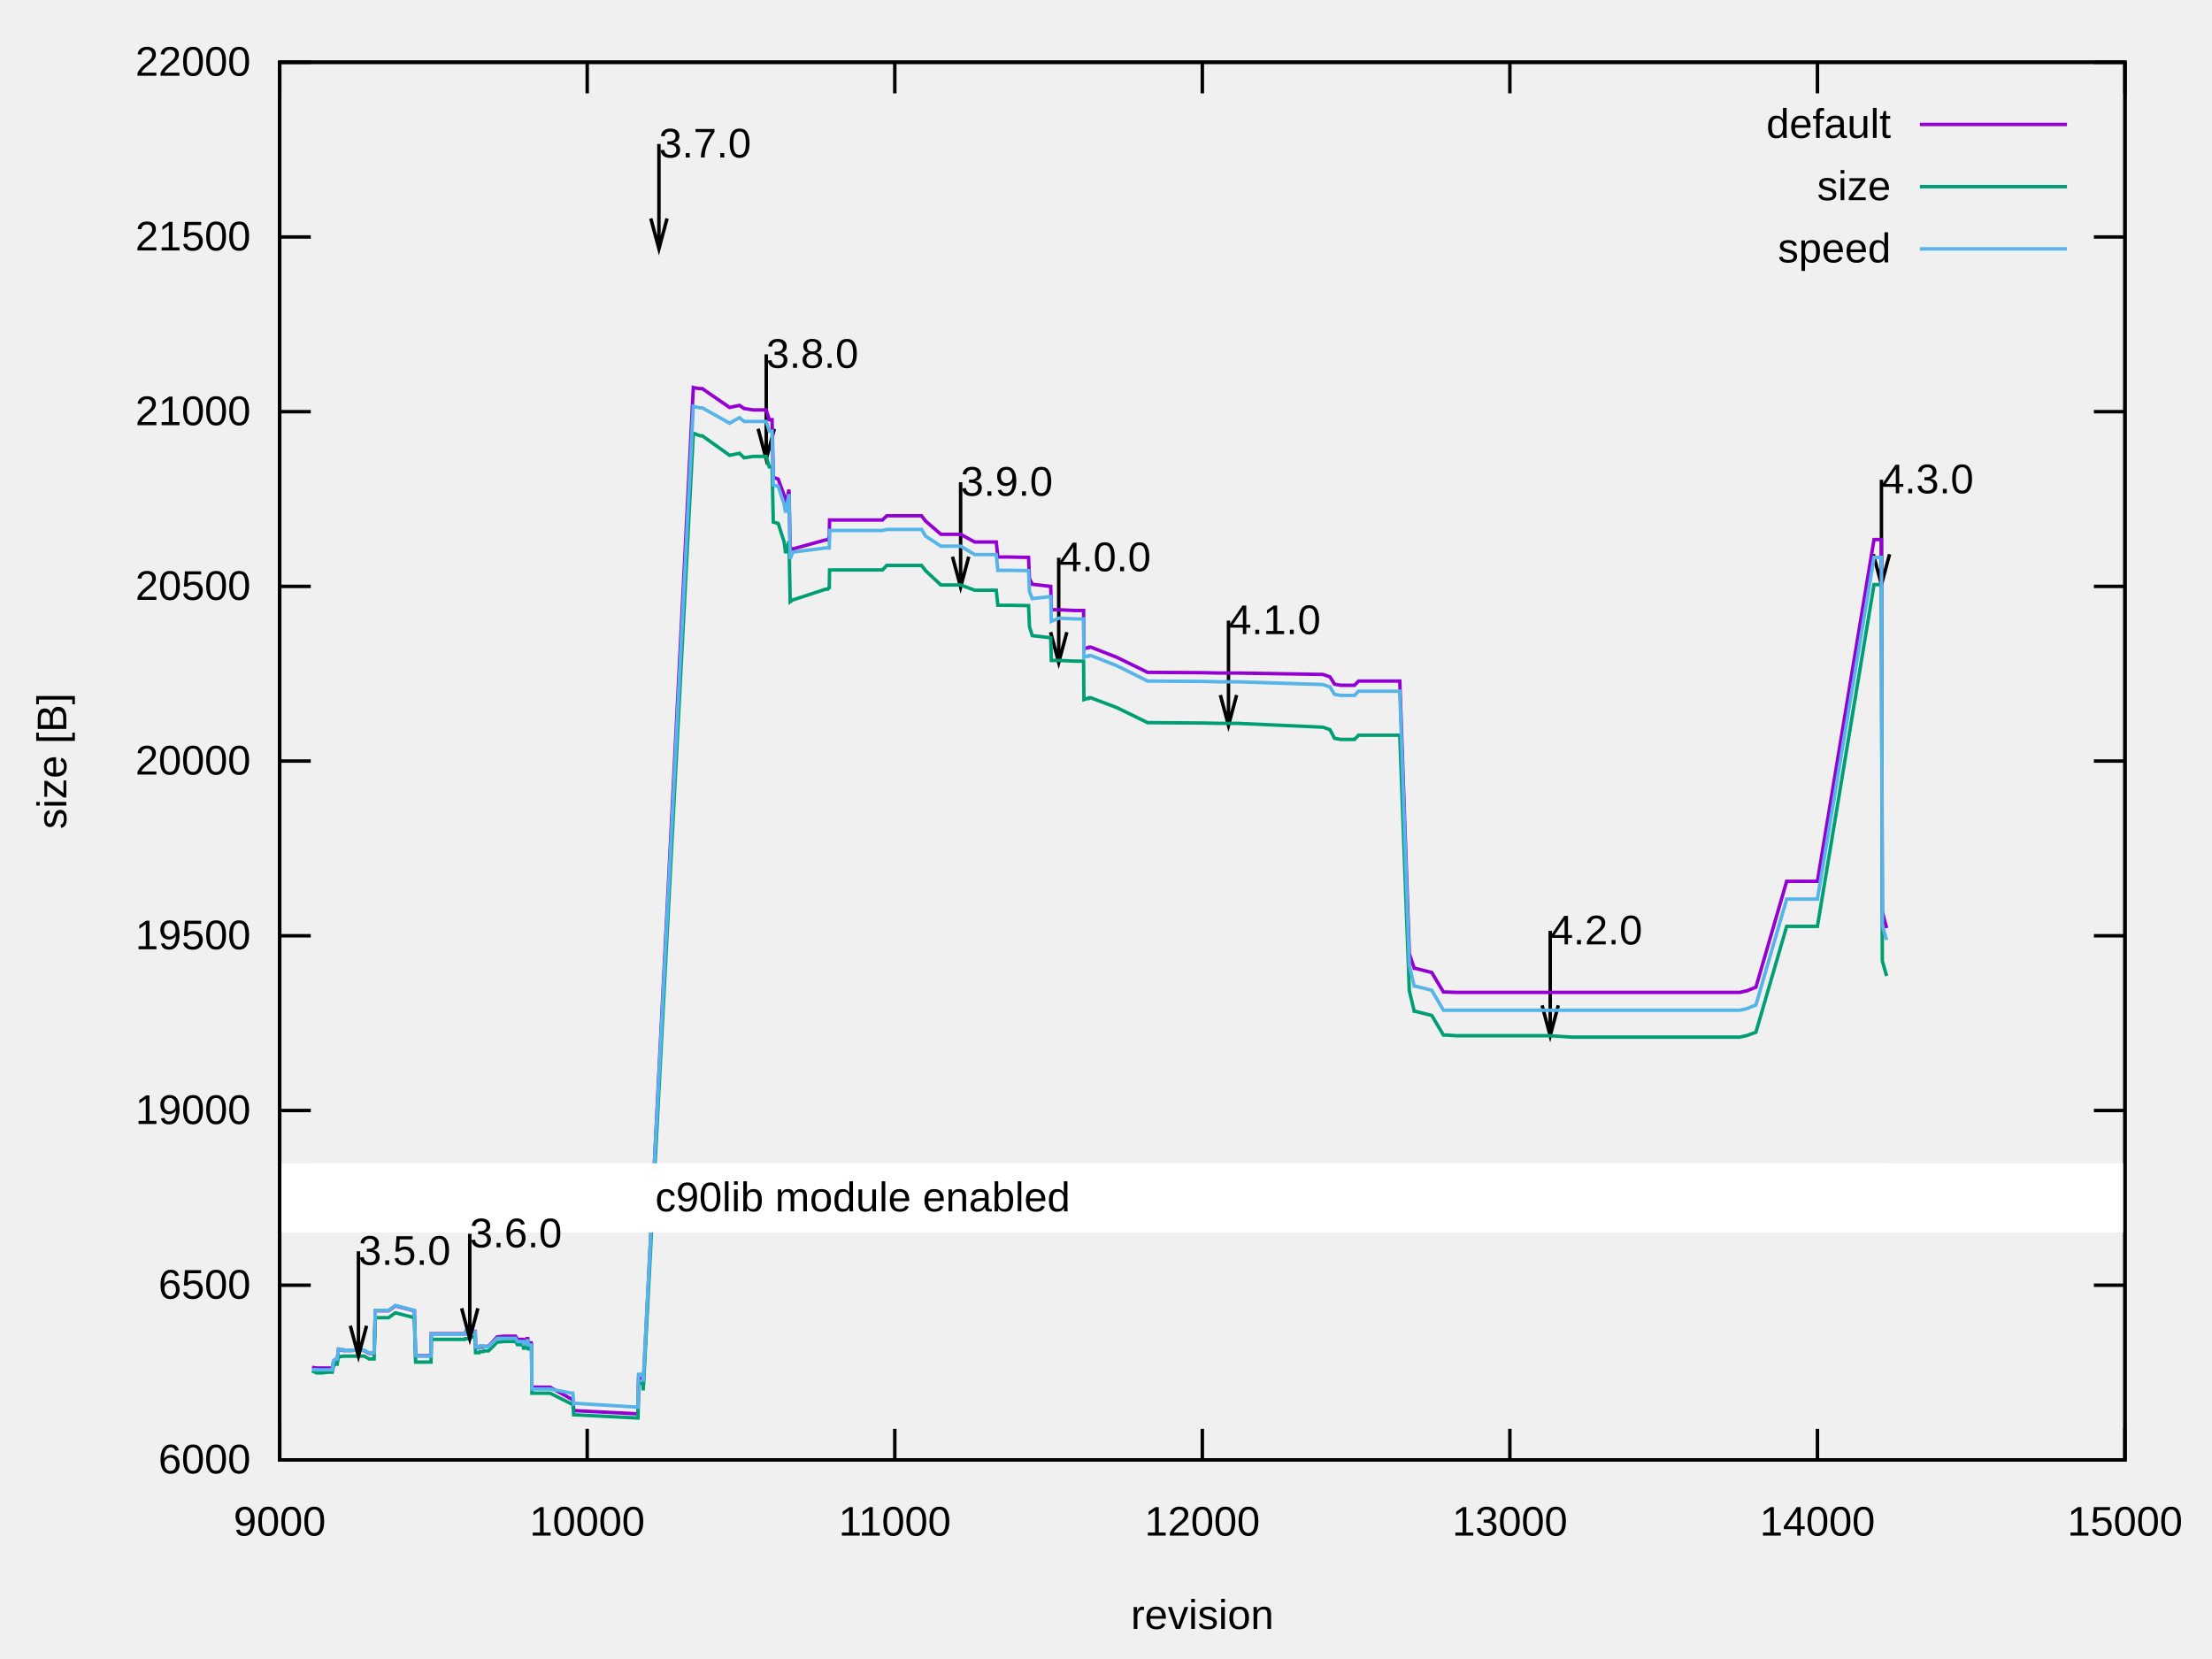
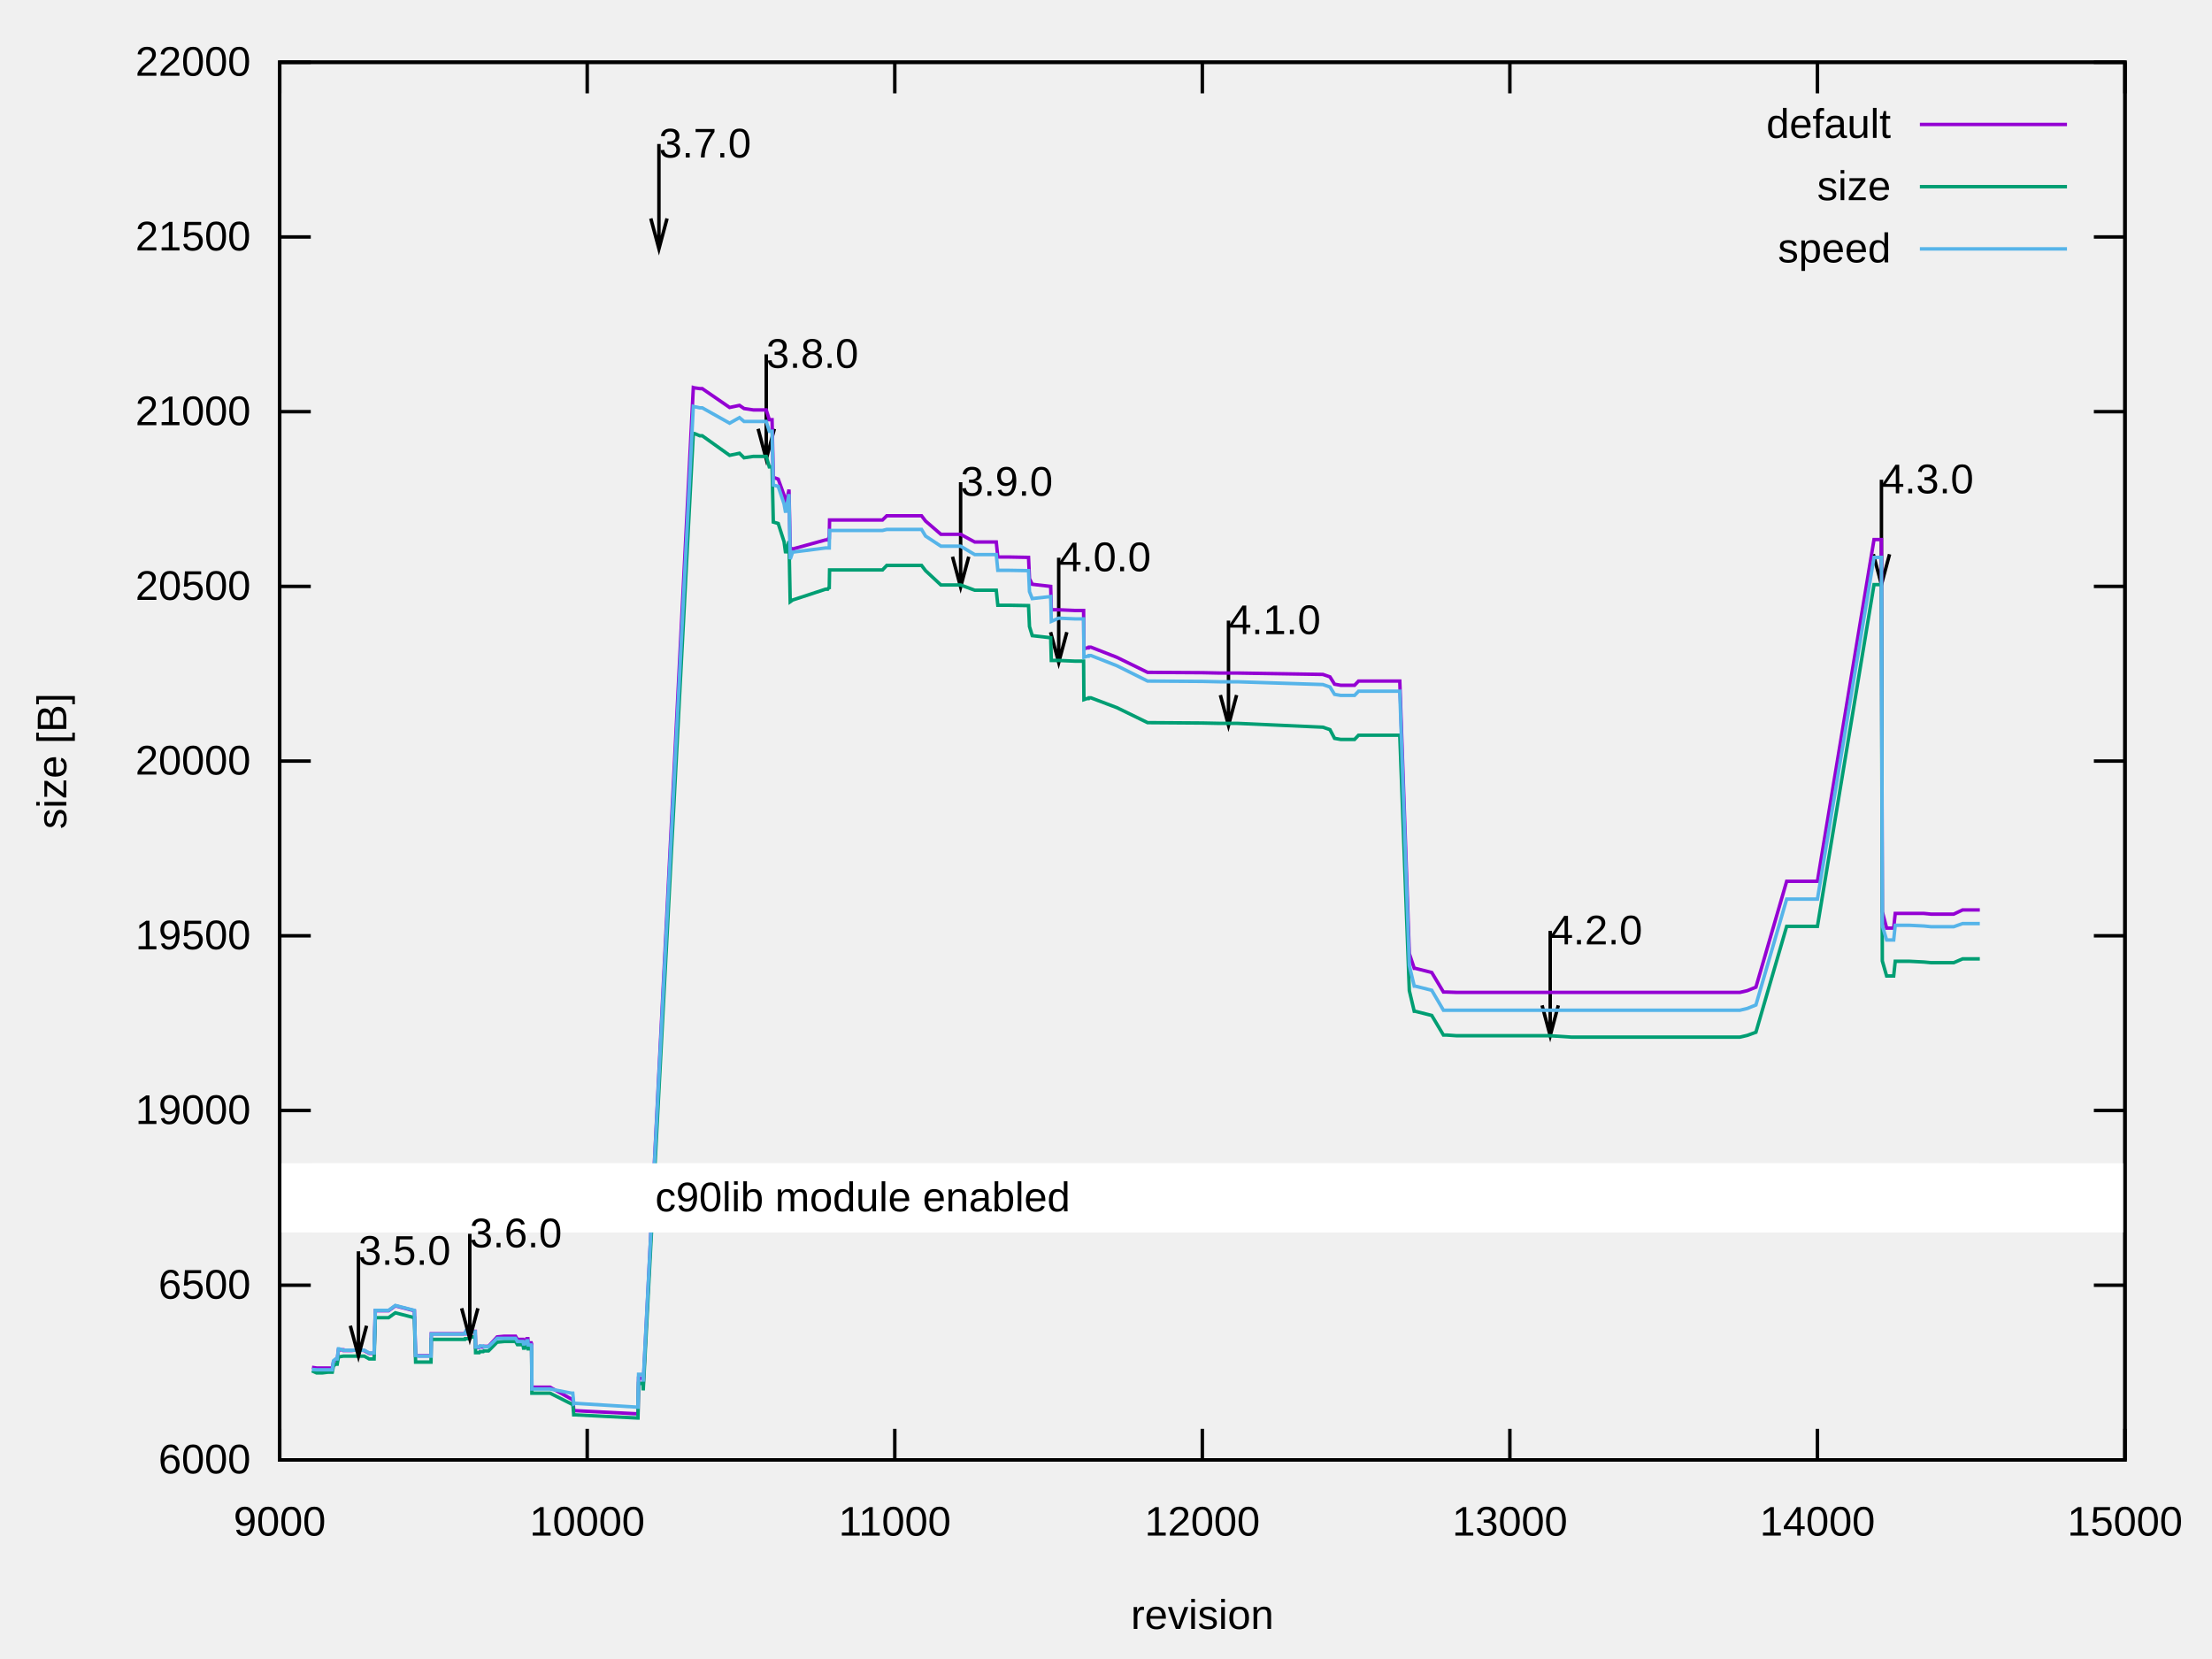
<svg xmlns="http://www.w3.org/2000/svg" xmlns:xlink="http://www.w3.org/1999/xlink" width="640" height="480" viewBox="0 0 640 480">
  <g id="gnuplot_canvas">
    <rect x="0" y="0" width="640" height="480" fill="none" />
    <defs>
      <circle id="gpDot" r="0.5" stroke-width="0.5" stroke="currentColor" />
      <path id="gpPt0" stroke-width="0.222" stroke="currentColor" d="M-1,0 h2 M0,-1 v2" />
      <path id="gpPt1" stroke-width="0.222" stroke="currentColor" d="M-1,-1 L1,1 M1,-1 L-1,1" />
      <path id="gpPt2" stroke-width="0.222" stroke="currentColor" d="M-1,0 L1,0 M0,-1 L0,1 M-1,-1 L1,1 M-1,1 L1,-1" />
      <rect id="gpPt3" stroke-width="0.222" stroke="currentColor" x="-1" y="-1" width="2" height="2" />
      <rect id="gpPt4" stroke-width="0.222" stroke="currentColor" fill="currentColor" x="-1" y="-1" width="2" height="2" />
      <circle id="gpPt5" stroke-width="0.222" stroke="currentColor" cx="0" cy="0" r="1" />
      <use xlink:href="#gpPt5" id="gpPt6" fill="currentColor" stroke="none" />
      <path id="gpPt7" stroke-width="0.222" stroke="currentColor" d="M0,-1.33 L-1.33,0.67 L1.33,0.67 z" />
      <use xlink:href="#gpPt7" id="gpPt8" fill="currentColor" stroke="none" />
      <use xlink:href="#gpPt7" id="gpPt9" stroke="currentColor" transform="rotate(180)" />
      <use xlink:href="#gpPt9" id="gpPt10" fill="currentColor" stroke="none" />
      <use xlink:href="#gpPt3" id="gpPt11" stroke="currentColor" transform="rotate(45)" />
      <use xlink:href="#gpPt11" id="gpPt12" fill="currentColor" stroke="none" />
      <path id="gpPt13" stroke-width="0.222" stroke="currentColor" d="M0,1.330 L1.265,0.411 L0.782,-1.067 L-0.782,-1.076 L-1.265,0.411 z" />
      <use xlink:href="#gpPt13" id="gpPt14" fill="currentColor" stroke="none" />
      <filter id="textbox" filterUnits="objectBoundingBox" x="0" y="0" height="1" width="1">
        <feFlood flood-color="white" flood-opacity="1" result="bgnd" />
        <feComposite in="SourceGraphic" in2="bgnd" operator="atop" />
      </filter>
      <filter id="greybox" filterUnits="objectBoundingBox" x="0" y="0" height="1" width="1">
        <feFlood flood-color="lightgrey" flood-opacity="1" result="grey" />
        <feComposite in="SourceGraphic" in2="grey" operator="atop" />
      </filter>
    </defs>
    <g fill="none" color="white" stroke="currentColor" stroke-width="1.00" stroke-linecap="butt" stroke-linejoin="miter">
</g>
    <g fill="none" color="black" stroke="currentColor" stroke-width="1.00" stroke-linecap="butt" stroke-linejoin="miter">
      <path stroke="black" d="M80.92,422.40 L89.92,422.40 M614.82,422.40 L605.82,422.40  " />
      <g transform="translate(72.53,426.30)" stroke="none" fill="black" font-family="Arial" font-size="12.00" text-anchor="end">
        <text>
          <tspan font-family="Arial">6000</tspan>
        </text>
      </g>
    </g>
    <g fill="none" color="black" stroke="currentColor" stroke-width="1.00" stroke-linecap="butt" stroke-linejoin="miter">
      <path stroke="black" d="M80.92,371.85 L89.92,371.85 M614.82,371.85 L605.82,371.85  " />
      <g transform="translate(72.53,375.75)" stroke="none" fill="black" font-family="Arial" font-size="12.00" text-anchor="end">
        <text>
          <tspan font-family="Arial">6500</tspan>
        </text>
      </g>
    </g>
    <g fill="none" color="black" stroke="currentColor" stroke-width="1.00" stroke-linecap="butt" stroke-linejoin="miter">
      <path stroke="black" d="M80.92,321.30 L89.92,321.30 M614.82,321.30 L605.82,321.30  " />
      <g transform="translate(72.53,325.20)" stroke="none" fill="black" font-family="Arial" font-size="12.00" text-anchor="end">
        <text>
          <tspan font-family="Arial">19000</tspan>
        </text>
      </g>
    </g>
    <g fill="none" color="black" stroke="currentColor" stroke-width="1.00" stroke-linecap="butt" stroke-linejoin="miter">
      <path stroke="black" d="M80.92,270.75 L89.92,270.75 M614.82,270.75 L605.82,270.75  " />
      <g transform="translate(72.53,274.65)" stroke="none" fill="black" font-family="Arial" font-size="12.00" text-anchor="end">
        <text>
          <tspan font-family="Arial">19500</tspan>
        </text>
      </g>
    </g>
    <g fill="none" color="black" stroke="currentColor" stroke-width="1.00" stroke-linecap="butt" stroke-linejoin="miter">
      <path stroke="black" d="M80.92,220.20 L89.92,220.20 M614.82,220.20 L605.82,220.20  " />
      <g transform="translate(72.53,224.10)" stroke="none" fill="black" font-family="Arial" font-size="12.00" text-anchor="end">
        <text>
          <tspan font-family="Arial">20000</tspan>
        </text>
      </g>
    </g>
    <g fill="none" color="black" stroke="currentColor" stroke-width="1.00" stroke-linecap="butt" stroke-linejoin="miter">
      <path stroke="black" d="M80.92,169.66 L89.92,169.66 M614.82,169.66 L605.82,169.66  " />
      <g transform="translate(72.53,173.56)" stroke="none" fill="black" font-family="Arial" font-size="12.00" text-anchor="end">
        <text>
          <tspan font-family="Arial">20500</tspan>
        </text>
      </g>
    </g>
    <g fill="none" color="black" stroke="currentColor" stroke-width="1.00" stroke-linecap="butt" stroke-linejoin="miter">
      <path stroke="black" d="M80.92,119.11 L89.92,119.11 M614.82,119.11 L605.82,119.11  " />
      <g transform="translate(72.53,123.01)" stroke="none" fill="black" font-family="Arial" font-size="12.00" text-anchor="end">
        <text>
          <tspan font-family="Arial">21000</tspan>
        </text>
      </g>
    </g>
    <g fill="none" color="black" stroke="currentColor" stroke-width="1.00" stroke-linecap="butt" stroke-linejoin="miter">
      <path stroke="black" d="M80.92,68.56 L89.92,68.56 M614.82,68.56 L605.82,68.56  " />
      <g transform="translate(72.53,72.46)" stroke="none" fill="black" font-family="Arial" font-size="12.00" text-anchor="end">
        <text>
          <tspan font-family="Arial">21500</tspan>
        </text>
      </g>
    </g>
    <g fill="none" color="black" stroke="currentColor" stroke-width="1.00" stroke-linecap="butt" stroke-linejoin="miter">
      <path stroke="black" d="M80.92,18.01 L89.92,18.01 M614.82,18.01 L605.82,18.01  " />
      <g transform="translate(72.53,21.91)" stroke="none" fill="black" font-family="Arial" font-size="12.00" text-anchor="end">
        <text>
          <tspan font-family="Arial">22000</tspan>
        </text>
      </g>
    </g>
    <g fill="none" color="black" stroke="currentColor" stroke-width="1.00" stroke-linecap="butt" stroke-linejoin="miter">
      <path stroke="black" d="M80.92,422.40 L80.92,413.40 M80.92,18.01 L80.92,27.01  " />
      <g transform="translate(80.92,444.30)" stroke="none" fill="black" font-family="Arial" font-size="12.00" text-anchor="middle">
        <text>
          <tspan font-family="Arial"> 9000</tspan>
        </text>
      </g>
    </g>
    <g fill="none" color="black" stroke="currentColor" stroke-width="1.00" stroke-linecap="butt" stroke-linejoin="miter">
      <path stroke="black" d="M169.90,422.40 L169.90,413.40 M169.90,18.01 L169.90,27.01  " />
      <g transform="translate(169.90,444.30)" stroke="none" fill="black" font-family="Arial" font-size="12.00" text-anchor="middle">
        <text>
          <tspan font-family="Arial"> 10000</tspan>
        </text>
      </g>
    </g>
    <g fill="none" color="black" stroke="currentColor" stroke-width="1.00" stroke-linecap="butt" stroke-linejoin="miter">
      <path stroke="black" d="M258.89,422.40 L258.89,413.40 M258.89,18.01 L258.89,27.01  " />
      <g transform="translate(258.89,444.30)" stroke="none" fill="black" font-family="Arial" font-size="12.00" text-anchor="middle">
        <text>
          <tspan font-family="Arial"> 11000</tspan>
        </text>
      </g>
    </g>
    <g fill="none" color="black" stroke="currentColor" stroke-width="1.00" stroke-linecap="butt" stroke-linejoin="miter">
      <path stroke="black" d="M347.87,422.40 L347.87,413.40 M347.87,18.01 L347.87,27.01  " />
      <g transform="translate(347.87,444.30)" stroke="none" fill="black" font-family="Arial" font-size="12.00" text-anchor="middle">
        <text>
          <tspan font-family="Arial"> 12000</tspan>
        </text>
      </g>
    </g>
    <g fill="none" color="black" stroke="currentColor" stroke-width="1.00" stroke-linecap="butt" stroke-linejoin="miter">
      <path stroke="black" d="M436.85,422.40 L436.85,413.40 M436.85,18.01 L436.85,27.01  " />
      <g transform="translate(436.85,444.30)" stroke="none" fill="black" font-family="Arial" font-size="12.00" text-anchor="middle">
        <text>
          <tspan font-family="Arial"> 13000</tspan>
        </text>
      </g>
    </g>
    <g fill="none" color="black" stroke="currentColor" stroke-width="1.00" stroke-linecap="butt" stroke-linejoin="miter">
      <path stroke="black" d="M525.84,422.40 L525.84,413.40 M525.84,18.01 L525.84,27.01  " />
      <g transform="translate(525.84,444.30)" stroke="none" fill="black" font-family="Arial" font-size="12.00" text-anchor="middle">
        <text>
          <tspan font-family="Arial"> 14000</tspan>
        </text>
      </g>
    </g>
    <g fill="none" color="black" stroke="currentColor" stroke-width="1.00" stroke-linecap="butt" stroke-linejoin="miter">
      <path stroke="black" d="M614.82,422.40 L614.82,413.40 M614.82,18.01 L614.82,27.01  " />
      <g transform="translate(614.82,444.30)" stroke="none" fill="black" font-family="Arial" font-size="12.00" text-anchor="middle">
        <text>
          <tspan font-family="Arial"> 15000</tspan>
        </text>
      </g>
    </g>
    <g fill="none" color="black" stroke="currentColor" stroke-width="1.00" stroke-linecap="butt" stroke-linejoin="miter">
</g>
    <g fill="none" color="black" stroke="currentColor" stroke-width="1.00" stroke-linecap="butt" stroke-linejoin="miter">
      <path stroke="black" d="M80.92,18.01 L80.92,422.40 L614.82,422.40 L614.82,18.01 L80.92,18.01 Z  " />
      <g transform="translate(190.64,45.57)" stroke="none" fill="black" font-family="Arial" font-size="12.00" text-anchor="start">
        <text>
          <tspan font-family="Arial">3.7.0</tspan>
        </text>
      </g>
      <g transform="translate(221.69,106.43)" stroke="none" fill="black" font-family="Arial" font-size="12.00" text-anchor="start">
        <text>
          <tspan font-family="Arial">3.8.0</tspan>
        </text>
      </g>
      <g transform="translate(277.93,143.43)" stroke="none" fill="black" font-family="Arial" font-size="12.00" text-anchor="start">
        <text>
          <tspan font-family="Arial">3.9.0</tspan>
        </text>
      </g>
      <g transform="translate(306.31,165.27)" stroke="none" fill="black" font-family="Arial" font-size="12.00" text-anchor="start">
        <text>
          <tspan font-family="Arial">4.0.0</tspan>
        </text>
      </g>
      <g transform="translate(355.43,183.46)" stroke="none" fill="black" font-family="Arial" font-size="12.00" text-anchor="start">
        <text>
          <tspan font-family="Arial">4.1.0</tspan>
        </text>
      </g>
      <g transform="translate(448.51,273.24)" stroke="none" fill="black" font-family="Arial" font-size="12.00" text-anchor="start">
        <text>
          <tspan font-family="Arial">4.2.0</tspan>
        </text>
      </g>
      <g transform="translate(544.35,142.72)" stroke="none" fill="black" font-family="Arial" font-size="12.00" text-anchor="start">
        <text>
          <tspan font-family="Arial">4.3.0</tspan>
        </text>
      </g>
    </g>
    <g fill="none" color="black" stroke="black" stroke-width="20.00" stroke-linecap="butt" stroke-linejoin="miter">
</g>
    <g fill="none" color="black" stroke="currentColor" stroke-width="20.00" stroke-linecap="butt" stroke-linejoin="miter">
      <path stroke="white" d="M80.93,346.57 L614.83,346.57  " />
    </g>
    <g fill="none" color="black" stroke="white" stroke-width="1.00" stroke-linecap="butt" stroke-linejoin="miter">
      <path stroke="black" d="M188.30,63.21 L190.65,71.99 L193.00,63.21 M190.65,41.66 L190.65,71.99 M219.35,124.07 L221.70,132.85 L224.05,124.07   M221.70,102.52 L221.70,132.85 M275.59,161.07 L277.94,169.85 L280.29,161.07 M277.94,139.52 L277.94,169.85 M303.97,182.91   L306.32,191.69 L308.67,182.91 M306.32,161.36 L306.32,191.69 M353.09,201.10 L355.44,209.88 L357.79,201.10 M355.44,179.55   L355.44,209.88 M446.17,290.88 L448.52,299.66 L450.87,290.88 M448.52,269.33 L448.52,299.66 M542.01,160.36 L544.36,169.14   L546.71,160.36 M544.36,138.81 L544.36,169.14  " />
    </g>
    <g fill="none" color="black" stroke="currentColor" stroke-width="1.00" stroke-linecap="butt" stroke-linejoin="miter">
      <g transform="translate(19.18,220.21) rotate(270)" stroke="none" fill="black" font-family="Arial" font-size="12.00" text-anchor="middle">
        <text>
          <tspan font-family="Arial">size [B]</tspan>
        </text>
      </g>
    </g>
    <g fill="none" color="black" stroke="currentColor" stroke-width="1.00" stroke-linecap="butt" stroke-linejoin="miter">
      <g transform="translate(347.87,471.30)" stroke="none" fill="black" font-family="Arial" font-size="12.00" text-anchor="middle">
        <text>
          <tspan font-family="Arial">revision</tspan>
        </text>
      </g>
    </g>
    <g fill="none" color="black" stroke="currentColor" stroke-width="1.00" stroke-linecap="butt" stroke-linejoin="miter">
</g>
    <g id="gnuplot_plot_1">
      <g fill="none" color="black" stroke="currentColor" stroke-width="1.00" stroke-linecap="butt" stroke-linejoin="miter">
        <g transform="translate(547.09,39.91)" stroke="none" fill="black" font-family="Arial" font-size="12.00" text-anchor="end">
          <text>
            <tspan font-family="Arial">default</tspan>
          </text>
        </g>
      </g>
      <g fill="none" color="black" stroke="currentColor" stroke-width="1.00" stroke-linecap="butt" stroke-linejoin="miter">
-         <path stroke="rgb(148,   0, 211)" d="M555.48,36.01 L598.04,36.01 M90.26,395.61 L91.60,395.81 L91.95,395.81 L92.22,395.81 L93.20,395.81 L94.89,395.81   L96.14,395.81 L96.49,393.99 L97.11,393.49 L97.56,393.49 L97.92,390.55 L98.09,390.55 L99.34,390.55 L99.43,390.76   L100.32,390.76 L101.65,390.76 L103.70,390.55 L105.39,390.76 L106.81,391.57 L108.24,391.57 L108.59,379.23 L109.31,379.23   L112.42,379.23 L114.38,377.82 L119.89,379.23 L120.25,392.27 L120.52,392.27 L121.14,392.27 L121.94,392.27 L123.45,392.27   L124.25,392.27 L124.70,392.27 L124.79,385.90 L125.23,385.90 L127.28,385.90 L128.97,385.90 L129.86,385.90 L131.46,385.90   L132.62,385.90 L133.33,385.90 L133.95,385.90 L134.40,385.90 L134.49,385.90 L134.58,385.70 L134.67,385.90 L135.91,385.90   L136.45,385.40 L137.16,385.20 L137.42,385.20 L137.51,385.20 L137.60,389.85 L137.69,389.85 L137.87,389.85 L138.31,389.85   L138.40,389.85 L138.67,389.85 L138.85,389.54 L139.03,389.54 L139.12,389.54 L139.56,389.75 L139.83,389.75 L140.00,389.54   L140.09,389.54 L140.18,389.54 L141.34,389.54 L143.83,386.81 L145.88,386.61 L146.77,386.61 L147.39,386.61 L147.75,386.61   L148.64,386.61 L148.90,386.61 L148.99,386.61 L149.08,386.61 L149.17,386.61 L149.70,387.52 L150.68,387.52 L151.22,387.52   L151.31,387.52 L151.48,388.33 L151.84,388.33 L152.37,387.32 L152.73,387.32 L152.82,388.53 L153.44,388.53 L153.71,388.53   L153.80,388.84 L153.89,401.37 L154.78,401.37 L154.95,401.37 L155.31,401.37 L159.14,401.37 L165.37,404.81 L165.72,404.81   L165.90,406.63 L165.99,407.94 L166.43,408.15 L184.41,409.06 L184.59,409.06 L184.76,398.74 L185.39,398.74 L186.01,398.74   L186.10,400.87 L200.60,112.13 L200.96,112.23 L201.05,112.23 L202.47,112.44 L202.56,112.44 L203.18,112.44 L211.10,117.89   L213.95,117.29 L215.28,118.20 L217.95,118.60 L219.56,118.60 L221.69,118.60 L222.58,121.43 L223.38,121.43 L223.74,138.11   L225.16,138.62 L226.85,143.27 L227.30,146.30 L228.28,141.65 L228.63,158.54 L229.34,158.84 L238.87,156.21 L239.49,156.21   L239.84,155.50 L239.93,155.50 L240.02,150.45 L240.20,150.45 L241.09,150.45 L249.99,150.45 L255.33,150.45 L256.57,149.23   L266.63,149.23 L267.79,150.75 L272.23,154.59 L277.93,154.59 L282.02,156.82 L288.25,156.82 L288.70,161.16 L291.90,161.16   L297.59,161.27 L297.86,167.43 L298.66,169.05 L304.00,169.66 L304.18,176.43 L306.31,176.43 L311.03,176.63 L313.52,176.63   L313.61,187.75 L314.50,187.45 L314.95,187.45 L315.04,187.25 L315.57,187.25 L315.66,187.25 L323.13,190.18 L332.03,194.53   L347.96,194.63 L352.85,194.73 L355.43,194.73 L356.59,194.73 L356.77,194.73 L356.95,194.73 L357.30,194.73 L357.57,194.73   L358.01,194.73 L382.75,195.13 L384.80,195.84 L386.13,197.96 L387.91,198.27 L389.16,198.27 L391.29,198.27 L391.92,198.27   L393.07,197.05 L405.00,197.05 L407.76,275.91 L409.18,280.16 L409.45,280.16 L414.25,281.37 L417.63,287.03 L418.61,287.03   L421.46,287.13 L424.57,287.13 L425.73,287.13 L427.15,287.13 L427.96,287.13 L434.09,287.13 L448.51,287.13 L454.65,287.13   L463.55,287.13 L480.90,287.13 L498.16,287.13 L499.05,287.13 L499.94,287.13 L503.41,287.13 L505.55,286.63 L508.04,285.62   L516.94,254.98 L525.84,254.98 L542.21,156.11 L544.35,156.11 L544.61,263.78 L545.86,268.53  " />
+         <path stroke="rgb(148,   0, 211)" d="M555.48,36.01 L598.04,36.01 M90.26,395.61 L91.60,395.81 L91.95,395.81 L92.22,395.81 L93.20,395.81 L94.89,395.81   L96.14,395.81 L96.49,393.99 L97.11,393.49 L97.56,393.49 L97.92,390.55 L98.09,390.55 L99.34,390.55 L99.43,390.76   L100.32,390.76 L101.65,390.76 L103.70,390.55 L105.39,390.76 L106.81,391.57 L108.24,391.57 L108.59,379.23 L109.31,379.23   L112.42,379.23 L114.38,377.82 L119.89,379.23 L120.25,392.27 L120.52,392.27 L121.14,392.27 L121.94,392.27 L123.45,392.27   L124.25,392.27 L124.70,392.27 L124.79,385.90 L125.23,385.90 L127.28,385.90 L128.97,385.90 L129.86,385.90 L131.46,385.90   L132.62,385.90 L133.33,385.90 L133.95,385.90 L134.40,385.90 L134.49,385.90 L134.58,385.70 L134.67,385.90 L135.91,385.90   L136.45,385.40 L137.16,385.20 L137.42,385.20 L137.51,385.20 L137.60,389.85 L137.69,389.85 L137.87,389.85 L138.31,389.85   L138.40,389.85 L138.67,389.85 L138.85,389.54 L139.03,389.54 L139.12,389.54 L139.56,389.75 L139.83,389.75 L140.00,389.54   L140.09,389.54 L140.18,389.54 L141.34,389.54 L143.83,386.81 L145.88,386.61 L146.77,386.61 L147.39,386.61 L147.75,386.61   L148.64,386.61 L148.90,386.61 L148.99,386.61 L149.08,386.61 L149.17,386.61 L149.70,387.52 L150.68,387.52 L151.22,387.52   L151.31,387.52 L151.48,388.33 L151.84,388.33 L152.37,387.32 L152.73,387.32 L152.82,388.53 L153.44,388.53 L153.71,388.53   L153.80,388.84 L153.89,401.37 L154.78,401.37 L154.95,401.37 L155.31,401.37 L159.14,401.37 L165.37,404.81 L165.72,404.81   L165.90,406.63 L165.99,407.94 L166.43,408.15 L184.41,409.06 L184.59,409.06 L184.76,398.74 L185.39,398.74 L186.01,398.74   L186.10,400.87 L200.60,112.13 L200.96,112.23 L201.05,112.23 L202.47,112.44 L202.56,112.44 L203.18,112.44 L211.10,117.89   L213.95,117.29 L215.28,118.20 L217.95,118.60 L219.56,118.60 L221.69,118.60 L222.58,121.43 L223.38,121.43 L223.74,138.11   L225.16,138.62 L226.85,143.27 L227.30,146.30 L228.28,141.65 L228.63,158.54 L229.34,158.84 L238.87,156.21 L239.49,156.21   L239.84,155.50 L239.93,155.50 L240.02,150.45 L240.20,150.45 L241.09,150.45 L249.99,150.45 L255.33,150.45 L256.57,149.23   L266.63,149.23 L267.79,150.75 L272.23,154.59 L277.93,154.59 L282.02,156.82 L288.25,156.82 L288.70,161.16 L291.90,161.16   L297.59,161.27 L297.86,167.43 L298.66,169.05 L304.00,169.66 L304.18,176.43 L306.31,176.43 L311.03,176.63 L313.52,176.63   L313.61,187.75 L314.50,187.45 L314.95,187.45 L315.04,187.25 L315.57,187.25 L315.66,187.25 L323.13,190.18 L332.03,194.53   L347.96,194.63 L352.85,194.73 L355.43,194.73 L356.59,194.73 L356.77,194.73 L356.95,194.73 L357.30,194.73 L357.57,194.73   L358.01,194.73 L382.75,195.13 L384.80,195.84 L386.13,197.96 L387.91,198.27 L389.16,198.27 L391.29,198.27 L391.92,198.27   L393.07,197.05 L405.00,197.05 L407.76,275.91 L409.18,280.16 L409.45,280.16 L414.25,281.37 L417.63,287.03 L418.61,287.03   L421.46,287.13 L424.57,287.13 L425.73,287.13 L427.15,287.13 L427.96,287.13 L434.09,287.13 L448.51,287.13 L454.65,287.13   L463.55,287.13 L480.90,287.13 L498.16,287.13 L499.05,287.13 L499.94,287.13 L503.41,287.13 L505.55,286.63 L508.04,285.62   L516.94,254.98 L525.84,254.98 L542.21,156.11 L544.35,156.11 L544.61,263.78 L545.86,268.53 L546.75,268.53 L547.01,268.53   L547.73,268.53 L547.90,268.53 L548.35,264.28 L552.53,264.28 L556.62,264.28 L558.76,264.49 L561.25,264.49 L561.87,264.49   L565.26,264.49 L567.84,263.27 L571.22,263.27 L572.82,263.27  " />
      </g>
    </g>
    <g id="gnuplot_plot_2">
      <g fill="none" color="black" stroke="currentColor" stroke-width="1.00" stroke-linecap="butt" stroke-linejoin="miter">
        <g transform="translate(547.09,57.91)" stroke="none" fill="black" font-family="Arial" font-size="12.00" text-anchor="end">
          <text>
            <tspan font-family="Arial">size</tspan>
          </text>
        </g>
      </g>
      <g fill="none" color="black" stroke="currentColor" stroke-width="1.00" stroke-linecap="butt" stroke-linejoin="miter">
-         <path stroke="rgb(  0, 158, 115)" d="M555.48,54.01 L598.04,54.01 M90.26,396.62 L91.60,397.23 L91.95,397.23 L92.22,397.23 L93.20,397.23 L94.89,397.02   L96.14,397.02 L96.49,395.20 L97.11,394.70 L97.56,394.70 L97.92,392.58 L98.09,392.58 L99.34,392.37 L99.43,392.37   L100.32,392.37 L101.65,392.37 L103.70,392.37 L105.39,392.37 L106.81,393.18 L108.24,393.18 L108.59,381.25 L109.31,381.25   L112.42,381.25 L114.38,379.84 L119.89,381.25 L120.25,394.09 L120.52,394.09 L121.14,394.09 L121.94,394.09 L123.45,394.09   L124.25,394.09 L124.70,394.09 L124.79,387.52 L125.23,387.52 L127.28,387.52 L128.97,387.52 L129.86,387.52 L131.46,387.52   L132.62,387.52 L133.33,387.52 L133.95,387.52 L134.40,387.52 L134.49,387.52 L134.58,387.32 L134.67,387.32 L135.91,387.32   L136.45,386.81 L137.16,386.81 L137.42,386.81 L137.51,386.81 L137.60,391.36 L137.69,391.36 L137.87,391.36 L138.31,391.36   L138.40,391.36 L138.67,391.36 L138.85,391.06 L139.03,391.06 L139.12,391.06 L139.56,391.06 L139.83,391.06 L140.00,390.86   L140.09,390.86 L140.18,390.86 L141.34,390.86 L143.83,388.33 L145.88,388.13 L146.77,388.13 L147.39,388.13 L147.75,388.13   L148.64,388.13 L148.90,388.13 L148.99,388.13 L149.08,388.13 L149.17,388.13 L149.70,389.04 L150.68,389.04 L151.22,389.04   L151.31,389.04 L151.48,390.05 L151.84,390.05 L152.37,389.04 L152.73,389.04 L152.82,390.25 L153.44,390.25 L153.71,390.25   L153.80,390.55 L153.89,403.09 L154.78,403.09 L154.95,403.09 L155.31,403.09 L159.14,403.09 L165.37,406.22 L165.72,406.22   L165.90,408.04 L165.99,409.36 L166.43,409.36 L184.41,410.27 L184.59,410.27 L184.76,400.26 L185.39,400.26 L186.01,400.26   L186.10,402.28 L200.60,125.38 L200.96,125.48 L201.05,125.48 L202.47,126.08 L202.56,126.08 L203.18,126.08 L211.10,131.74   L213.95,131.14 L215.28,132.45 L217.95,132.05 L219.56,132.05 L221.69,132.05 L222.58,135.08 L223.38,135.08 L223.74,151.05   L225.16,151.46 L226.85,156.72 L227.30,160.05 L228.28,156.61 L228.63,174.10 L229.34,173.60 L238.87,170.47 L239.49,170.47   L239.84,169.96 L239.93,169.96 L240.02,164.90 L240.20,164.90 L241.09,164.90 L249.99,164.90 L255.33,164.90 L256.57,163.59   L266.63,163.59 L267.79,165.11 L272.23,169.25 L277.93,169.25 L282.02,170.77 L288.25,170.77 L288.70,175.12 L291.90,175.12   L297.59,175.22 L297.86,181.28 L298.66,183.91 L304.00,184.52 L304.18,191.09 L306.31,191.09 L311.03,191.29 L313.52,191.29   L313.61,202.41 L314.50,202.11 L314.95,202.11 L315.04,201.91 L315.57,201.91 L315.66,201.91 L323.13,204.74 L332.03,209.08   L347.96,209.19 L352.85,209.29 L355.43,209.29 L356.59,209.29 L356.77,209.29 L356.95,209.29 L357.30,209.29 L357.57,209.29   L358.01,209.29 L382.75,210.40 L384.80,211.11 L386.13,213.63 L387.91,213.94 L389.16,213.94 L391.29,213.94 L391.92,213.94   L393.07,212.72 L405.00,212.72 L407.76,286.63 L409.18,292.59 L409.45,292.59 L414.25,293.80 L417.63,299.47 L418.61,299.47   L421.46,299.67 L424.57,299.67 L425.73,299.67 L427.15,299.67 L427.96,299.67 L434.09,299.67 L448.51,299.67 L454.65,300.07   L463.55,300.07 L480.90,300.07 L498.16,300.07 L499.05,300.07 L499.94,300.07 L503.41,300.07 L505.55,299.57 L508.04,298.66   L516.94,268.02 L525.84,268.02 L542.21,169.15 L544.35,169.15 L544.61,278.03 L545.86,282.38  " />
+         <path stroke="rgb(  0, 158, 115)" d="M555.48,54.01 L598.04,54.01 M90.26,396.62 L91.60,397.23 L91.95,397.23 L92.22,397.23 L93.20,397.23 L94.89,397.02   L96.14,397.02 L96.49,395.20 L97.11,394.70 L97.56,394.70 L97.92,392.58 L98.09,392.58 L99.34,392.37 L99.43,392.37   L100.32,392.37 L101.65,392.37 L103.70,392.37 L105.39,392.37 L106.81,393.18 L108.24,393.18 L108.59,381.25 L109.31,381.25   L112.42,381.25 L114.38,379.84 L119.89,381.25 L120.25,394.09 L120.52,394.09 L121.14,394.09 L121.94,394.09 L123.45,394.09   L124.25,394.09 L124.70,394.09 L124.79,387.52 L125.23,387.52 L127.28,387.52 L128.97,387.52 L129.86,387.52 L131.46,387.52   L132.62,387.52 L133.33,387.52 L133.95,387.52 L134.40,387.52 L134.49,387.52 L134.58,387.32 L134.67,387.32 L135.91,387.32   L136.45,386.81 L137.16,386.81 L137.42,386.81 L137.51,386.81 L137.60,391.36 L137.69,391.36 L137.87,391.36 L138.31,391.36   L138.40,391.36 L138.67,391.36 L138.85,391.06 L139.03,391.06 L139.12,391.06 L139.56,391.06 L139.83,391.06 L140.00,390.86   L140.09,390.86 L140.18,390.86 L141.34,390.86 L143.83,388.33 L145.88,388.13 L146.77,388.13 L147.39,388.13 L147.75,388.13   L148.64,388.13 L148.90,388.13 L148.99,388.13 L149.08,388.13 L149.17,388.13 L149.70,389.04 L150.68,389.04 L151.22,389.04   L151.31,389.04 L151.48,390.05 L151.84,390.05 L152.37,389.04 L152.73,389.04 L152.82,390.25 L153.44,390.25 L153.71,390.25   L153.80,390.55 L153.89,403.09 L154.78,403.09 L154.95,403.09 L155.31,403.09 L159.14,403.09 L165.37,406.22 L165.72,406.22   L165.90,408.04 L165.99,409.36 L166.43,409.36 L184.41,410.27 L184.59,410.27 L184.76,400.26 L185.39,400.26 L186.01,400.26   L186.10,402.28 L200.60,125.38 L200.96,125.48 L201.05,125.48 L202.47,126.08 L202.56,126.08 L203.18,126.08 L211.10,131.74   L213.95,131.14 L215.28,132.45 L217.95,132.05 L219.56,132.05 L221.69,132.05 L222.58,135.08 L223.38,135.08 L223.74,151.05   L225.16,151.46 L226.85,156.72 L227.30,160.05 L228.28,156.61 L228.63,174.10 L229.34,173.60 L238.87,170.47 L239.49,170.47   L239.84,169.96 L239.93,169.96 L240.02,164.90 L240.20,164.90 L241.09,164.90 L249.99,164.90 L255.33,164.90 L256.57,163.59   L266.63,163.59 L267.79,165.11 L272.23,169.25 L277.93,169.25 L282.02,170.77 L288.25,170.77 L288.70,175.12 L291.90,175.12   L297.59,175.22 L297.86,181.28 L298.66,183.91 L304.00,184.52 L304.18,191.09 L306.31,191.09 L311.03,191.29 L313.52,191.29   L313.61,202.41 L314.50,202.11 L314.95,202.11 L315.04,201.91 L315.57,201.91 L315.66,201.91 L323.13,204.74 L332.03,209.08   L347.96,209.19 L352.85,209.29 L355.43,209.29 L356.59,209.29 L356.77,209.29 L356.95,209.29 L357.30,209.29 L357.57,209.29   L358.01,209.29 L382.75,210.40 L384.80,211.11 L386.13,213.63 L387.91,213.94 L389.16,213.94 L391.29,213.94 L391.92,213.94   L393.07,212.72 L405.00,212.72 L407.76,286.63 L409.18,292.59 L409.45,292.59 L414.25,293.80 L417.63,299.47 L418.61,299.47   L421.46,299.67 L424.57,299.67 L425.73,299.67 L427.15,299.67 L427.96,299.67 L434.09,299.67 L448.51,299.67 L454.65,300.07   L463.55,300.07 L480.90,300.07 L498.16,300.07 L499.05,300.07 L499.94,300.07 L503.41,300.07 L505.55,299.57 L508.04,298.66   L516.94,268.02 L525.84,268.02 L542.21,169.15 L544.35,169.15 L544.61,278.03 L545.86,282.38 L546.75,282.38 L547.01,282.38   L547.73,282.38 L547.90,282.38 L548.35,278.13 L552.53,278.13 L556.62,278.34 L558.76,278.54 L561.25,278.54 L561.87,278.54   L565.26,278.54 L567.84,277.43 L571.22,277.43 L572.82,277.43  " />
      </g>
    </g>
    <g id="gnuplot_plot_3">
      <g fill="none" color="black" stroke="currentColor" stroke-width="1.00" stroke-linecap="butt" stroke-linejoin="miter">
        <g transform="translate(547.09,75.91)" stroke="none" fill="black" font-family="Arial" font-size="12.00" text-anchor="end">
          <text>
            <tspan font-family="Arial">speed</tspan>
          </text>
        </g>
      </g>
      <g fill="none" color="black" stroke="currentColor" stroke-width="1.00" stroke-linecap="butt" stroke-linejoin="miter">
-         <path stroke="rgb( 86, 180, 233)" d="M555.48,72.01 L598.04,72.01 M90.26,396.22 L91.60,396.32 L91.95,396.32 L92.22,396.32 L93.20,396.32 L94.89,396.32   L96.14,396.32 L96.49,393.69 L97.11,393.18 L97.56,393.18 L97.92,390.25 L98.09,390.25 L99.34,390.66 L99.43,390.66   L100.32,390.66 L101.65,390.66 L103.70,390.66 L105.39,390.66 L106.81,391.46 L108.24,391.46 L108.59,379.13 L109.31,379.13   L112.42,379.13 L114.38,377.71 L119.89,379.13 L120.25,392.17 L120.52,392.17 L121.14,392.37 L121.94,392.37 L123.45,392.37   L124.25,392.37 L124.70,392.37 L124.79,386.00 L125.23,386.00 L127.28,386.00 L128.97,386.00 L129.86,386.00 L131.46,386.00   L132.62,386.00 L133.33,386.00 L133.95,386.00 L134.40,385.80 L134.49,385.80 L134.58,385.60 L134.67,385.80 L135.91,385.80   L136.45,385.30 L137.16,385.30 L137.42,385.30 L137.51,385.30 L137.60,389.75 L137.69,389.75 L137.87,389.75 L138.31,389.75   L138.40,389.75 L138.67,389.75 L138.85,389.44 L139.03,389.44 L139.12,389.44 L139.56,389.44 L139.83,389.44 L140.00,389.64   L140.09,389.64 L140.18,389.64 L141.34,389.64 L143.83,387.22 L145.88,387.22 L146.77,387.22 L147.39,387.22 L147.75,387.22   L148.64,387.22 L148.90,387.22 L148.99,387.22 L149.08,387.22 L149.17,387.22 L149.70,388.13 L150.68,388.13 L151.22,388.13   L151.31,388.13 L151.48,388.84 L151.84,388.84 L152.37,387.93 L152.73,387.93 L152.82,389.14 L153.44,389.14 L153.71,389.14   L153.80,389.34 L153.89,401.88 L154.78,401.88 L154.95,401.88 L155.31,401.88 L159.14,401.88 L165.37,403.09 L165.72,403.09   L165.90,404.91 L165.99,406.22 L166.43,406.02 L184.41,407.13 L184.59,407.13 L184.76,397.63 L185.39,397.63 L186.01,397.63   L186.10,399.75 L200.60,117.59 L200.96,117.69 L201.05,117.69 L202.47,118.00 L202.56,118.00 L203.18,118.00 L211.10,122.44   L213.95,120.83 L215.28,121.94 L217.95,121.94 L219.56,121.94 L221.69,121.94 L222.58,124.77 L223.38,124.77 L223.74,140.34   L225.16,140.74 L226.85,145.80 L227.30,148.32 L228.28,142.97 L228.63,161.77 L229.34,159.75 L238.87,158.54 L239.49,158.54   L239.84,158.54 L239.93,158.54 L240.02,153.48 L240.20,153.48 L241.09,153.48 L249.99,153.48 L255.33,153.48 L256.57,153.18   L266.63,153.18 L267.79,155.10 L272.23,158.03 L277.93,158.03 L282.02,160.46 L288.25,160.46 L288.70,165.01 L291.90,165.01   L297.59,165.11 L297.86,171.17 L298.66,173.19 L304.00,172.59 L304.18,179.77 L306.31,178.86 L311.03,179.06 L313.52,179.06   L313.61,190.18 L314.50,189.88 L314.95,189.88 L315.04,189.67 L315.57,189.67 L315.66,189.67 L323.13,192.61 L332.03,197.05   L347.96,197.15 L352.85,197.26 L355.43,197.26 L356.59,197.26 L356.77,197.26 L356.95,197.26 L357.30,197.26 L357.57,197.26   L358.01,197.26 L382.75,198.06 L384.80,198.77 L386.13,200.90 L387.91,201.20 L389.16,201.20 L391.29,201.20 L391.92,201.20   L393.07,199.99 L405.00,199.99 L407.76,279.35 L409.18,285.31 L409.45,285.31 L414.25,286.52 L417.63,292.29 L418.61,292.29   L421.46,292.29 L424.57,292.29 L425.73,292.29 L427.15,292.29 L427.96,292.29 L434.09,292.29 L448.51,292.29 L454.65,292.29   L463.55,292.29 L480.90,292.29 L498.16,292.29 L499.05,292.29 L499.94,292.29 L503.41,292.29 L505.55,291.78 L508.04,290.77   L516.94,260.14 L525.84,260.14 L542.21,161.27 L544.35,161.27 L544.61,267.82 L545.86,271.97  " />
+         <path stroke="rgb( 86, 180, 233)" d="M555.48,72.01 L598.04,72.01 M90.26,396.22 L91.60,396.32 L91.95,396.32 L92.22,396.32 L93.20,396.32 L94.89,396.32   L96.14,396.32 L96.49,393.69 L97.11,393.18 L97.56,393.18 L97.92,390.25 L98.09,390.25 L99.34,390.66 L99.43,390.66   L100.32,390.66 L101.65,390.66 L103.70,390.66 L105.39,390.66 L106.81,391.46 L108.24,391.46 L108.59,379.13 L109.31,379.13   L112.42,379.13 L114.38,377.71 L119.89,379.13 L120.25,392.17 L120.52,392.17 L121.14,392.37 L121.94,392.37 L123.45,392.37   L124.25,392.37 L124.70,392.37 L124.79,386.00 L125.23,386.00 L127.28,386.00 L128.97,386.00 L129.86,386.00 L131.46,386.00   L132.62,386.00 L133.33,386.00 L133.95,386.00 L134.40,385.80 L134.49,385.80 L134.58,385.60 L134.67,385.80 L135.91,385.80   L136.45,385.30 L137.16,385.30 L137.42,385.30 L137.51,385.30 L137.60,389.75 L137.69,389.75 L137.87,389.75 L138.31,389.75   L138.40,389.75 L138.67,389.75 L138.85,389.44 L139.03,389.44 L139.12,389.44 L139.56,389.44 L139.83,389.44 L140.00,389.64   L140.09,389.64 L140.18,389.64 L141.34,389.64 L143.83,387.22 L145.88,387.22 L146.77,387.22 L147.39,387.22 L147.75,387.22   L148.64,387.22 L148.90,387.22 L148.99,387.22 L149.08,387.22 L149.17,387.22 L149.70,388.13 L150.68,388.13 L151.22,388.13   L151.31,388.13 L151.48,388.84 L151.84,388.84 L152.37,387.93 L152.73,387.93 L152.82,389.14 L153.44,389.14 L153.71,389.14   L153.80,389.34 L153.89,401.88 L154.78,401.88 L154.95,401.88 L155.31,401.88 L159.14,401.88 L165.37,403.09 L165.72,403.09   L165.90,404.91 L165.99,406.22 L166.43,406.02 L184.41,407.13 L184.59,407.13 L184.76,397.63 L185.39,397.63 L186.01,397.63   L186.10,399.75 L200.60,117.59 L200.96,117.69 L201.05,117.69 L202.47,118.00 L202.56,118.00 L203.18,118.00 L211.10,122.44   L213.95,120.83 L215.28,121.94 L217.95,121.94 L219.56,121.94 L221.69,121.94 L222.58,124.77 L223.38,124.77 L223.74,140.34   L225.16,140.74 L226.85,145.80 L227.30,148.32 L228.28,142.97 L228.63,161.77 L229.34,159.75 L238.87,158.54 L239.49,158.54   L239.84,158.54 L239.93,158.54 L240.02,153.48 L240.20,153.48 L241.09,153.48 L249.99,153.48 L255.33,153.48 L256.57,153.18   L266.63,153.18 L267.79,155.10 L272.23,158.03 L277.93,158.03 L282.02,160.46 L288.25,160.46 L288.70,165.01 L291.90,165.01   L297.59,165.11 L297.86,171.17 L298.66,173.19 L304.00,172.59 L304.18,179.77 L306.31,178.86 L311.03,179.06 L313.52,179.06   L313.61,190.18 L314.50,189.88 L314.95,189.88 L315.04,189.67 L315.57,189.67 L315.66,189.67 L323.13,192.61 L332.03,197.05   L347.96,197.15 L352.85,197.26 L355.43,197.26 L356.59,197.26 L356.77,197.26 L356.95,197.26 L357.30,197.26 L357.57,197.26   L358.01,197.26 L382.75,198.06 L384.80,198.77 L386.13,200.90 L387.91,201.20 L389.16,201.20 L391.29,201.20 L391.92,201.20   L393.07,199.99 L405.00,199.99 L407.76,279.35 L409.18,285.31 L409.45,285.31 L414.25,286.52 L417.63,292.29 L418.61,292.29   L421.46,292.29 L424.57,292.29 L425.73,292.29 L427.15,292.29 L427.96,292.29 L434.09,292.29 L448.51,292.29 L454.65,292.29   L463.55,292.29 L480.90,292.29 L498.16,292.29 L499.05,292.29 L499.94,292.29 L503.41,292.29 L505.55,291.78 L508.04,290.77   L516.94,260.14 L525.84,260.14 L542.21,161.27 L544.35,161.27 L544.61,267.82 L545.86,271.97 L546.75,271.97 L547.01,271.97   L547.73,271.97 L547.90,271.97 L548.35,267.72 L552.53,267.72 L556.62,267.92 L558.76,268.13 L561.25,268.13 L561.87,268.13   L565.26,268.13 L567.84,267.22 L571.22,267.22 L572.82,267.22  " />
      </g>
    </g>
    <g id="gnuplot_plot_4">
      <g fill="none" color="white" stroke="rgb( 86, 180, 233)" stroke-width="20.00" stroke-linecap="butt" stroke-linejoin="miter">
</g>
      <g fill="none" color="black" stroke="currentColor" stroke-width="20.00" stroke-linecap="butt" stroke-linejoin="miter">
-         <path stroke="rgb(255, 255, 255)" d="M90.26,346.58 L94.87,346.58 L99.47,346.58 L104.07,346.58 L108.67,346.58 L113.27,346.58 L117.88,346.58 L122.48,346.58   L127.08,346.58 L131.68,346.58 L136.28,346.58 L140.88,346.58 L145.49,346.58 L150.09,346.58 L154.69,346.58 L159.29,346.58   L163.89,346.58 L168.50,346.58 L173.10,346.58 L177.70,346.58 L182.30,346.58 L186.90,346.58 L191.51,346.58 L196.11,346.58   L200.71,346.58 L205.31,346.58 L209.91,346.58 L214.52,346.58 L219.12,346.58 L223.72,346.58 L228.32,346.58 L232.92,346.58   L237.53,346.58 L242.13,346.58 L246.73,346.58 L251.33,346.58 L255.93,346.58 L260.54,346.58 L265.14,346.58 L269.74,346.58   L274.34,346.58 L278.94,346.58 L283.55,346.58 L288.15,346.58 L292.75,346.58 L297.35,346.58 L301.95,346.58 L306.56,346.58   L311.16,346.58 L315.76,346.58 L320.36,346.58 L324.96,346.58 L329.57,346.58 L334.17,346.58 L338.77,346.58 L343.37,346.58   L347.97,346.58 L352.58,346.58 L357.18,346.58 L361.78,346.58 L366.38,346.58 L370.98,346.58 L375.59,346.58 L380.19,346.58   L384.79,346.58 L389.39,346.58 L393.99,346.58 L398.59,346.58 L403.20,346.58 L407.80,346.58 L412.40,346.58 L417.00,346.58   L421.60,346.58 L426.21,346.58 L430.81,346.58 L435.41,346.58 L440.01,346.58 L444.61,346.58 L449.22,346.58 L453.82,346.58   L458.42,346.58 L463.02,346.58 L467.62,346.58 L472.23,346.58 L476.83,346.58 L481.43,346.58 L486.03,346.58 L490.63,346.58   L495.24,346.58 L499.84,346.58 L504.44,346.58 L509.04,346.58 L513.64,346.58 L518.25,346.58 L522.85,346.58 L527.45,346.58   L532.05,346.58 L536.65,346.58 L541.26,346.58 L545.86,346.58  " />
+         <path stroke="rgb(255, 255, 255)" d="M90.26,346.58 L95.14,346.58 L100.01,346.58 L104.89,346.58 L109.76,346.58 L114.63,346.58 L119.51,346.58 L124.38,346.58   L129.26,346.58 L134.13,346.58 L139.01,346.58 L143.88,346.58 L148.75,346.58 L153.63,346.58 L158.50,346.58 L163.38,346.58   L168.25,346.58 L173.13,346.58 L178.00,346.58 L182.88,346.58 L187.75,346.58 L192.62,346.58 L197.50,346.58 L202.37,346.58   L207.25,346.58 L212.12,346.58 L217.00,346.58 L221.87,346.58 L226.74,346.58 L231.62,346.58 L236.49,346.58 L241.37,346.58   L246.24,346.58 L251.12,346.58 L255.99,346.58 L260.86,346.58 L265.74,346.58 L270.61,346.58 L275.49,346.58 L280.36,346.58   L285.24,346.58 L290.11,346.58 L294.98,346.58 L299.86,346.58 L304.73,346.58 L309.61,346.58 L314.48,346.58 L319.36,346.58   L324.23,346.58 L329.10,346.58 L333.98,346.58 L338.85,346.58 L343.73,346.58 L348.60,346.58 L353.48,346.58 L358.35,346.58   L363.22,346.58 L368.10,346.58 L372.97,346.58 L377.85,346.58 L382.72,346.58 L387.60,346.58 L392.47,346.58 L397.34,346.58   L402.22,346.58 L407.09,346.58 L411.97,346.58 L416.84,346.58 L421.72,346.58 L426.59,346.58 L431.46,346.58 L436.34,346.58   L441.21,346.58 L446.09,346.58 L450.96,346.58 L455.84,346.58 L460.71,346.58 L465.59,346.58 L470.46,346.58 L475.33,346.58   L480.21,346.58 L485.08,346.58 L489.96,346.58 L494.83,346.58 L499.71,346.58 L504.58,346.58 L509.45,346.58 L514.33,346.58   L519.20,346.58 L524.08,346.58 L528.95,346.58 L533.83,346.58 L538.70,346.58 L543.57,346.58 L548.45,346.58 L553.32,346.58   L558.20,346.58 L563.07,346.58 L567.95,346.58 L572.82,346.58  " />
      </g>
    </g>
    <g fill="none" color="white" stroke="rgb(255, 255, 255)" stroke-width="2.00" stroke-linecap="butt" stroke-linejoin="miter">
</g>
    <g fill="none" color="black" stroke="currentColor" stroke-width="2.00" stroke-linecap="butt" stroke-linejoin="miter">
</g>
    <g fill="none" color="black" stroke="black" stroke-width="1.00" stroke-linecap="butt" stroke-linejoin="miter">
</g>
    <g fill="none" color="black" stroke="currentColor" stroke-width="1.00" stroke-linecap="butt" stroke-linejoin="miter">
      <path stroke="black" d="M80.92,18.01 L80.92,422.40 L614.82,422.40 L614.82,18.01 L80.92,18.01 Z  " />
      <g transform="translate(189.57,350.48)" stroke="none" fill="black" font-family="Arial" font-size="12.00" text-anchor="start">
        <text>
          <tspan font-family="Arial">c90lib module enabled</tspan>
        </text>
      </g>
      <g transform="translate(103.70,365.94)" stroke="none" fill="black" font-family="Arial" font-size="12.00" text-anchor="start">
        <text>
          <tspan font-family="Arial">3.5.0</tspan>
        </text>
      </g>
      <g transform="translate(135.91,360.89)" stroke="none" fill="black" font-family="Arial" font-size="12.00" text-anchor="start">
        <text>
          <tspan font-family="Arial">3.6.0</tspan>
        </text>
      </g>
      <path stroke="black" d="M101.36,383.58 L103.71,392.36 L106.06,383.58 M103.71,362.03 L103.71,392.36 M133.57,378.53 L135.92,387.31 L138.27,378.53   M135.92,356.98 L135.92,387.31  " />
    </g>
    <g fill="none" color="black" stroke="currentColor" stroke-width="1.00" stroke-linecap="butt" stroke-linejoin="miter">
</g>
  </g>
</svg>
